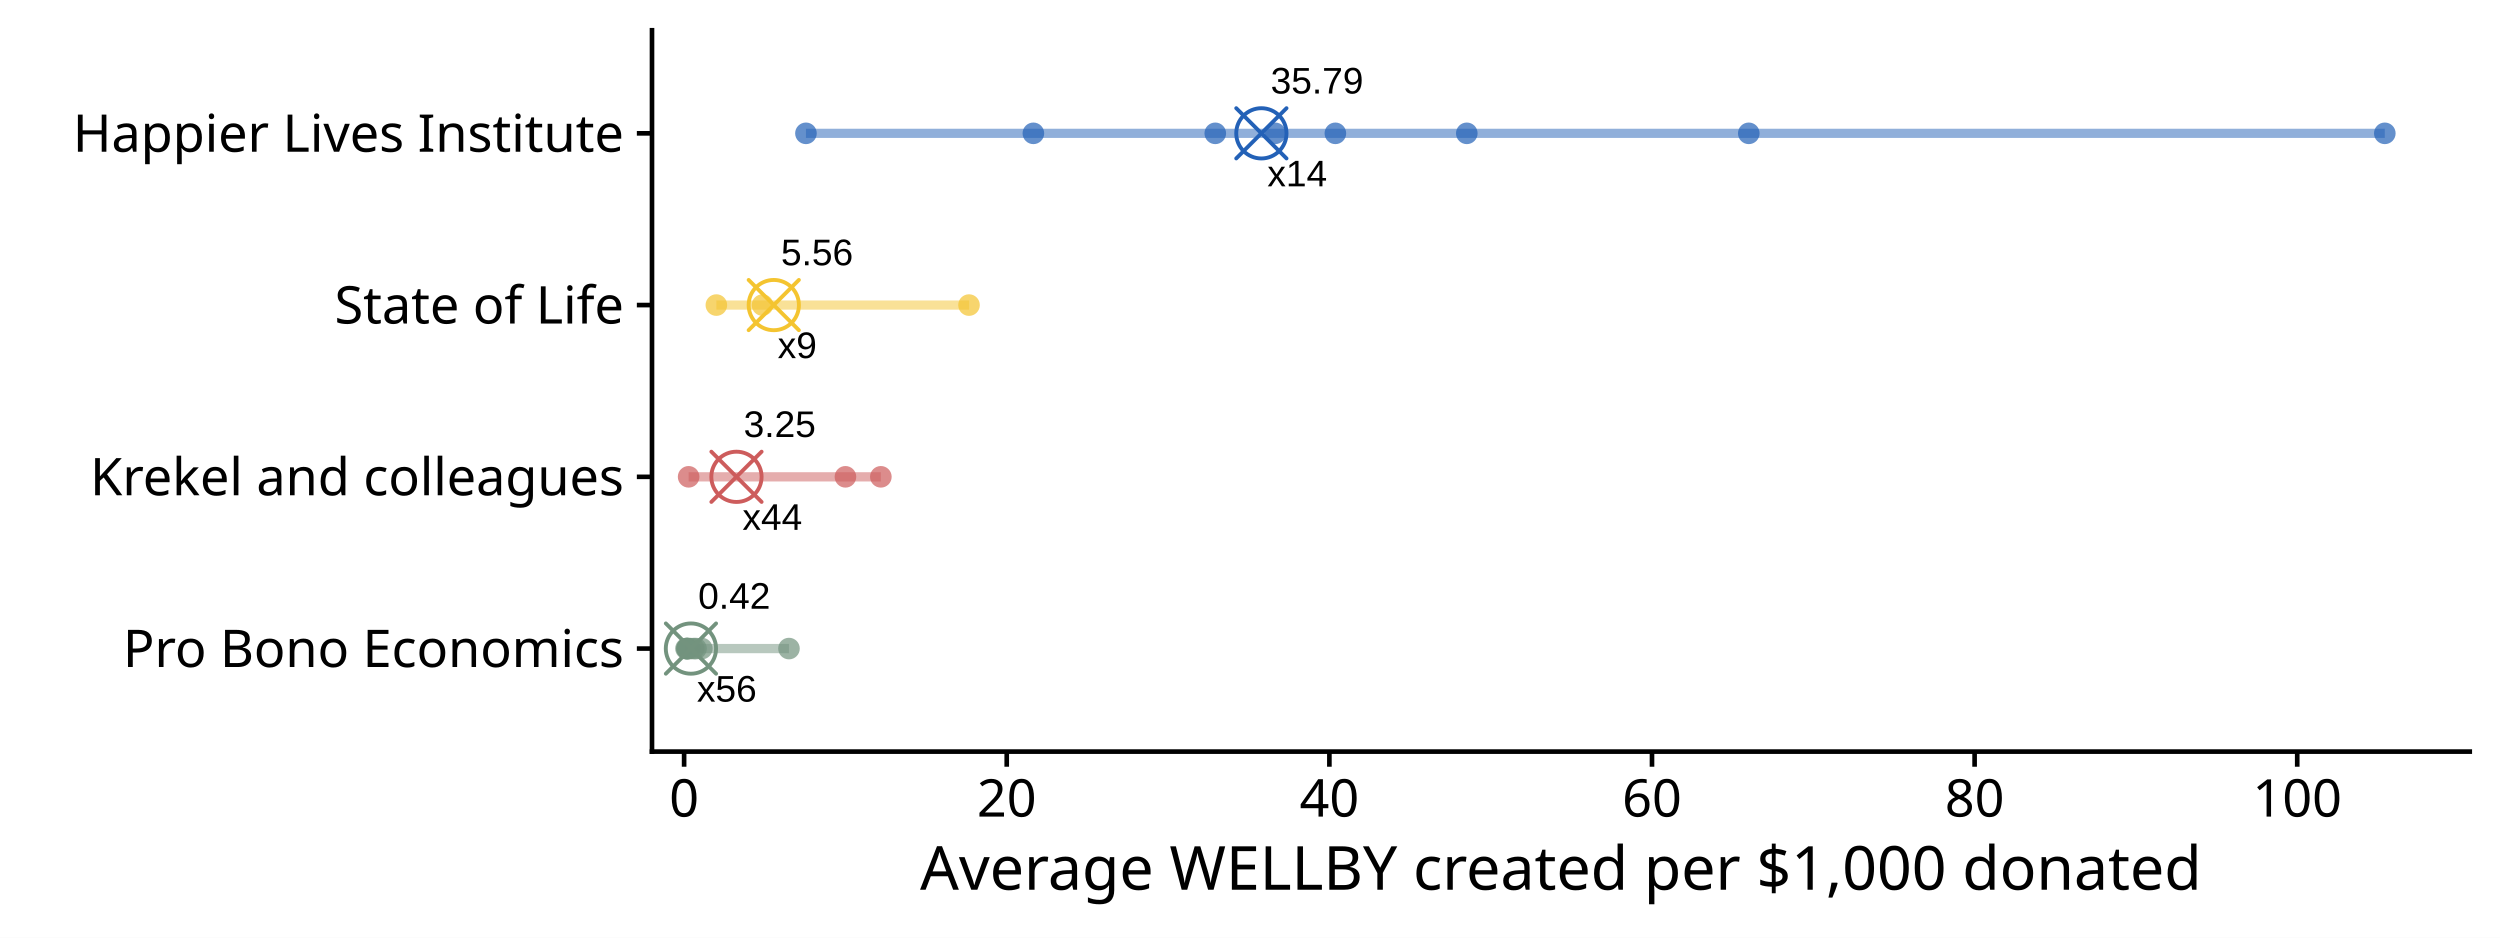
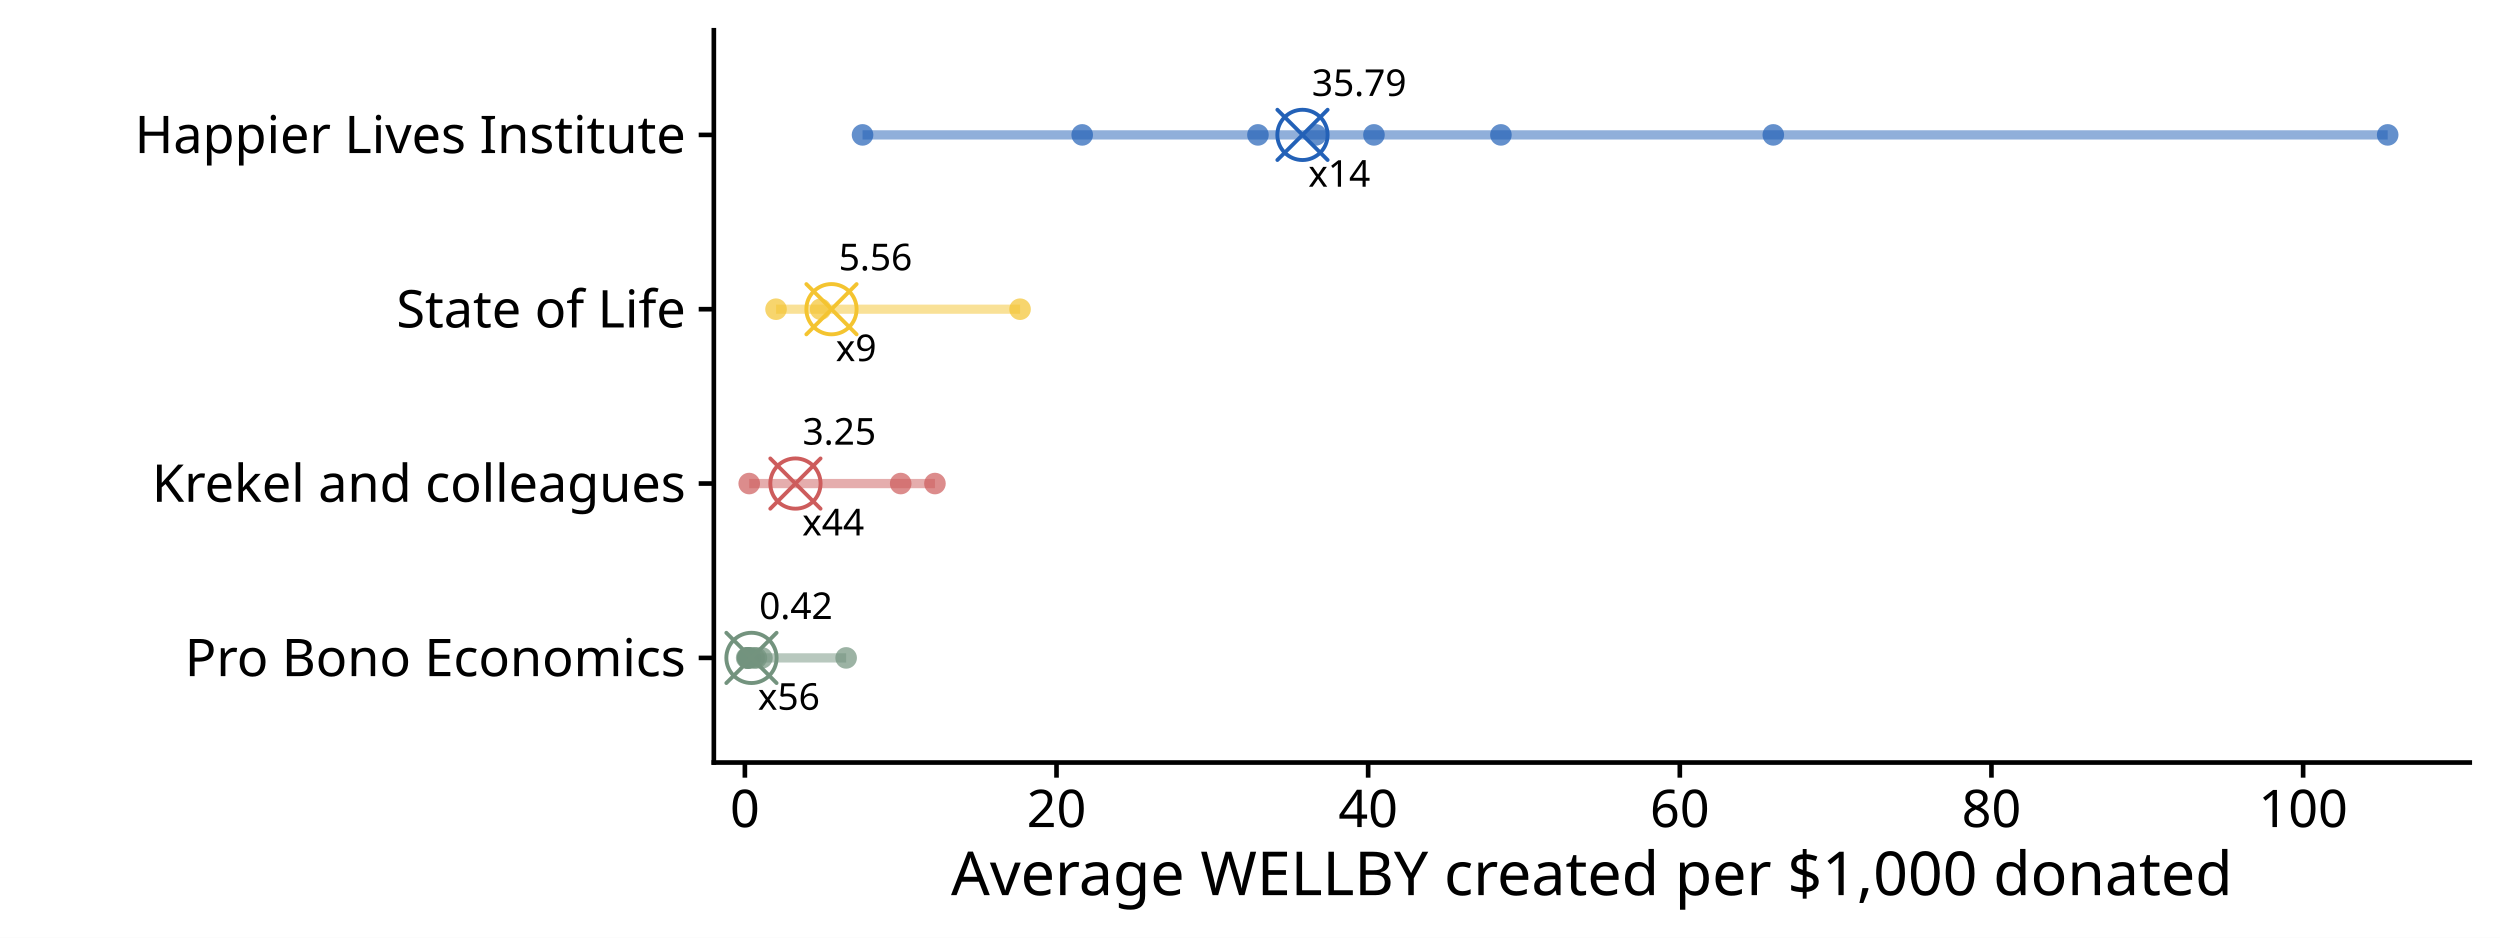
<svg xmlns="http://www.w3.org/2000/svg" role="img" aria-labelledby="evaluators_WBp1k-title" width="100%" viewBox="0 0 576.00 216.00">
  <g class="svglite">
    <defs>
      <style type="text/css">
    .svglite line, .svglite polyline, .svglite polygon, .svglite path, .svglite rect, .svglite circle {
      fill: none;
      stroke: #000000;
      stroke-linecap: round;
      stroke-linejoin: round;
      stroke-miterlimit: 10.00;
    }
    .svglite text {
      white-space: pre;
    }
    .svglite g.glyphgroup path {
      fill: inherit;
      stroke: none;
    }
  </style>
    </defs>
    <rect width="100%" height="100%" style="stroke: none; fill: #FFFFFF;" />
    <defs>
      <clipPath id="cpMC4wMHw1NzYuMDB8MC4wMHwyMTYuMDA=">
        <rect x="0.00" y="0.00" width="576.00" height="216.00" />
      </clipPath>
    </defs>
    <g clip-path="url(#cpMC4wMHw1NzYuMDB8MC4wMHwyMTYuMDA=)">
      <rect x="0.00" y="0.00" width="576.00" height="216.00" style="stroke-width: 1.07; stroke: none; fill: #FFFFFF;" />
    </g>
    <defs>
-       <clipPath id="cpMTUwLjIyfDU2OS4wM3w2Ljk3fDE3My4xNw==">
-         <rect x="150.22" y="6.97" width="418.81" height="166.20" />
+       <clipPath id="cpMTY0LjQ3fDU2OS4wM3w2Ljk3fDE3NS42OQ==">
+         <rect x="164.47" y="6.97" width="404.56" height="168.71" />
      </clipPath>
    </defs>
-     <g clip-path="url(#cpMTUwLjIyfDU2OS4wM3w2Ljk3fDE3My4xNw==)">
-       <rect x="150.22" y="6.97" width="418.81" height="166.20" style="stroke-width: 1.07; stroke: none; fill: #FFFFFF;" />
-       <circle cx="549.46" cy="30.72" r="2.49" style="stroke-width: 0.90; stroke: none; fill: #2361B7; fill-opacity: 0.70;" />
-       <circle cx="402.92" cy="30.72" r="2.49" style="stroke-width: 0.90; stroke: none; fill: #2361B7; fill-opacity: 0.70;" />
-       <circle cx="337.95" cy="30.72" r="2.49" style="stroke-width: 0.90; stroke: none; fill: #2361B7; fill-opacity: 0.70;" />
-       <circle cx="307.67" cy="30.72" r="2.49" style="stroke-width: 0.90; stroke: none; fill: #2361B7; fill-opacity: 0.70;" />
-       <circle cx="293.81" cy="30.72" r="2.49" style="stroke-width: 0.90; stroke: none; fill: #2361B7; fill-opacity: 0.70;" />
-       <circle cx="280.00" cy="30.72" r="2.49" style="stroke-width: 0.90; stroke: none; fill: #2361B7; fill-opacity: 0.70;" />
-       <circle cx="238.09" cy="30.72" r="2.49" style="stroke-width: 0.90; stroke: none; fill: #2361B7; fill-opacity: 0.70;" />
-       <circle cx="223.26" cy="70.29" r="2.49" style="stroke-width: 0.90; stroke: none; fill: #F4C430; fill-opacity: 0.70;" />
-       <circle cx="202.95" cy="109.86" r="2.49" style="stroke-width: 0.90; stroke: none; fill: #CD5C5C; fill-opacity: 0.70;" />
-       <circle cx="194.79" cy="109.86" r="2.49" style="stroke-width: 0.90; stroke: none; fill: #CD5C5C; fill-opacity: 0.70;" />
-       <circle cx="185.69" cy="30.72" r="2.49" style="stroke-width: 0.90; stroke: none; fill: #2361B7; fill-opacity: 0.70;" />
-       <circle cx="181.78" cy="149.43" r="2.49" style="stroke-width: 0.90; stroke: none; fill: #73937E; fill-opacity: 0.70;" />
-       <circle cx="175.69" cy="70.29" r="2.49" style="stroke-width: 0.90; stroke: none; fill: #F4C430; fill-opacity: 0.70;" />
-       <circle cx="165.05" cy="70.29" r="2.49" style="stroke-width: 0.90; stroke: none; fill: #F4C430; fill-opacity: 0.70;" />
-       <circle cx="161.70" cy="149.43" r="2.49" style="stroke-width: 0.90; stroke: none; fill: #73937E; fill-opacity: 0.70;" />
-       <circle cx="160.37" cy="149.43" r="2.49" style="stroke-width: 0.90; stroke: none; fill: #73937E; fill-opacity: 0.70;" />
-       <circle cx="159.84" cy="149.43" r="2.49" style="stroke-width: 0.90; stroke: none; fill: #73937E; fill-opacity: 0.70;" />
-       <circle cx="158.98" cy="149.43" r="2.49" style="stroke-width: 0.90; stroke: none; fill: #73937E; fill-opacity: 0.70;" />
-       <circle cx="158.66" cy="109.86" r="2.49" style="stroke-width: 0.90; stroke: none; fill: #CD5C5C; fill-opacity: 0.70;" />
-       <circle cx="158.44" cy="149.43" r="2.49" style="stroke-width: 0.90; stroke: none; fill: #73937E; fill-opacity: 0.70;" />
-       <circle cx="158.32" cy="149.43" r="2.49" style="stroke-width: 0.90; stroke: none; fill: #73937E; fill-opacity: 0.70;" />
-       <circle cx="158.32" cy="149.43" r="2.49" style="stroke-width: 0.90; stroke: none; fill: #73937E; fill-opacity: 0.70;" />
-       <circle cx="158.28" cy="149.43" r="2.49" style="stroke-width: 0.90; stroke: none; fill: #73937E; fill-opacity: 0.70;" />
-       <circle cx="158.05" cy="149.43" r="2.49" style="stroke-width: 0.90; stroke: none; fill: #73937E; fill-opacity: 0.70;" />
-       <line x1="185.69" y1="30.72" x2="549.46" y2="30.72" style="stroke-width: 2.13; stroke: #2361B7; stroke-opacity: 0.50; stroke-linecap: butt;" />
-       <line x1="165.05" y1="70.29" x2="223.26" y2="70.29" style="stroke-width: 2.13; stroke: #F4C430; stroke-opacity: 0.50; stroke-linecap: butt;" />
-       <line x1="158.66" y1="109.86" x2="202.95" y2="109.86" style="stroke-width: 2.13; stroke: #CD5C5C; stroke-opacity: 0.50; stroke-linecap: butt;" />
-       <line x1="158.05" y1="149.43" x2="181.78" y2="149.43" style="stroke-width: 2.13; stroke: #73937E; stroke-opacity: 0.50; stroke-linecap: butt;" />
-       <circle cx="290.62" cy="30.72" r="5.79" style="stroke-width: 0.90; stroke: #2361B7;" />
-       <line x1="284.83" y1="36.50" x2="296.41" y2="24.93" style="stroke-width: 0.90; stroke: #2361B7;" />
-       <line x1="284.83" y1="24.93" x2="296.41" y2="36.50" style="stroke-width: 0.90; stroke: #2361B7;" />
-       <circle cx="178.28" cy="70.29" r="5.79" style="stroke-width: 0.90; stroke: #F4C430;" />
-       <line x1="172.49" y1="76.07" x2="184.06" y2="64.50" style="stroke-width: 0.90; stroke: #F4C430;" />
-       <line x1="172.49" y1="64.50" x2="184.06" y2="76.07" style="stroke-width: 0.90; stroke: #F4C430;" />
-       <circle cx="169.68" cy="109.86" r="5.79" style="stroke-width: 0.90; stroke: #CD5C5C;" />
-       <line x1="163.90" y1="115.64" x2="175.47" y2="104.07" style="stroke-width: 0.90; stroke: #CD5C5C;" />
-       <line x1="163.90" y1="104.07" x2="175.47" y2="115.64" style="stroke-width: 0.90; stroke: #CD5C5C;" />
-       <circle cx="159.19" cy="149.43" r="5.79" style="stroke-width: 0.90; stroke: #73937E;" />
-       <line x1="153.41" y1="155.22" x2="164.98" y2="143.64" style="stroke-width: 0.90; stroke: #73937E;" />
-       <line x1="153.41" y1="143.64" x2="164.98" y2="155.22" style="stroke-width: 0.90; stroke: #73937E;" />
-       <text x="292.76" y="21.55" style="font-size: 8.54px; font-family: &quot;Arial&quot;;" textLength="21.38px" lengthAdjust="spacingAndGlyphs">35.79</text>
-       <text x="179.94" y="61.12" style="font-size: 8.54px; font-family: &quot;Arial&quot;;" textLength="16.62px" lengthAdjust="spacingAndGlyphs">5.56</text>
-       <text x="171.34" y="100.69" style="font-size: 8.54px; font-family: &quot;Arial&quot;;" textLength="16.62px" lengthAdjust="spacingAndGlyphs">3.25</text>
-       <text x="160.86" y="140.26" style="font-size: 8.54px; font-family: &quot;Arial&quot;;" textLength="16.62px" lengthAdjust="spacingAndGlyphs">0.42</text>
-       <text x="292.00" y="42.94" style="font-size: 8.54px; font-family: &quot;Arial&quot;;" textLength="13.77px" lengthAdjust="spacingAndGlyphs">x14</text>
-       <text x="179.18" y="82.51" style="font-size: 8.54px; font-family: &quot;Arial&quot;;" textLength="9.02px" lengthAdjust="spacingAndGlyphs">x9</text>
-       <text x="171.06" y="122.08" style="font-size: 8.54px; font-family: &quot;Arial&quot;;" textLength="13.77px" lengthAdjust="spacingAndGlyphs">x44</text>
-       <text x="160.57" y="161.66" style="font-size: 8.54px; font-family: &quot;Arial&quot;;" textLength="13.77px" lengthAdjust="spacingAndGlyphs">x56</text>
+     <g clip-path="url(#cpMTY0LjQ3fDU2OS4wM3w2Ljk3fDE3NS42OQ==)">
+       <rect x="164.47" y="6.97" width="404.56" height="168.71" style="stroke-width: 1.07; stroke: none; fill: #FFFFFF;" />
+       <circle cx="550.12" cy="31.08" r="2.49" style="stroke-width: 0.90; stroke: none; fill: #2361B7; fill-opacity: 0.70;" />
+       <circle cx="408.57" cy="31.08" r="2.49" style="stroke-width: 0.90; stroke: none; fill: #2361B7; fill-opacity: 0.70;" />
+       <circle cx="345.81" cy="31.08" r="2.49" style="stroke-width: 0.90; stroke: none; fill: #2361B7; fill-opacity: 0.70;" />
+       <circle cx="316.56" cy="31.08" r="2.49" style="stroke-width: 0.90; stroke: none; fill: #2361B7; fill-opacity: 0.70;" />
+       <circle cx="303.17" cy="31.08" r="2.49" style="stroke-width: 0.90; stroke: none; fill: #2361B7; fill-opacity: 0.70;" />
+       <circle cx="289.83" cy="31.08" r="2.49" style="stroke-width: 0.90; stroke: none; fill: #2361B7; fill-opacity: 0.70;" />
+       <circle cx="249.34" cy="31.08" r="2.49" style="stroke-width: 0.90; stroke: none; fill: #2361B7; fill-opacity: 0.70;" />
+       <circle cx="235.02" cy="71.24" r="2.49" style="stroke-width: 0.90; stroke: none; fill: #F4C430; fill-opacity: 0.70;" />
+       <circle cx="215.41" cy="111.41" r="2.49" style="stroke-width: 0.90; stroke: none; fill: #CD5C5C; fill-opacity: 0.70;" />
+       <circle cx="207.52" cy="111.41" r="2.49" style="stroke-width: 0.90; stroke: none; fill: #CD5C5C; fill-opacity: 0.70;" />
+       <circle cx="198.73" cy="31.08" r="2.49" style="stroke-width: 0.90; stroke: none; fill: #2361B7; fill-opacity: 0.70;" />
+       <circle cx="194.95" cy="151.58" r="2.49" style="stroke-width: 0.90; stroke: none; fill: #73937E; fill-opacity: 0.70;" />
+       <circle cx="189.07" cy="71.24" r="2.49" style="stroke-width: 0.90; stroke: none; fill: #F4C430; fill-opacity: 0.70;" />
+       <circle cx="178.80" cy="71.24" r="2.49" style="stroke-width: 0.90; stroke: none; fill: #F4C430; fill-opacity: 0.70;" />
+       <circle cx="175.55" cy="151.58" r="2.49" style="stroke-width: 0.90; stroke: none; fill: #73937E; fill-opacity: 0.70;" />
+       <circle cx="174.27" cy="151.58" r="2.49" style="stroke-width: 0.90; stroke: none; fill: #73937E; fill-opacity: 0.70;" />
+       <circle cx="173.76" cy="151.58" r="2.49" style="stroke-width: 0.90; stroke: none; fill: #73937E; fill-opacity: 0.70;" />
+       <circle cx="172.93" cy="151.58" r="2.49" style="stroke-width: 0.90; stroke: none; fill: #73937E; fill-opacity: 0.70;" />
+       <circle cx="172.62" cy="111.41" r="2.49" style="stroke-width: 0.90; stroke: none; fill: #CD5C5C; fill-opacity: 0.70;" />
+       <circle cx="172.41" cy="151.58" r="2.49" style="stroke-width: 0.90; stroke: none; fill: #73937E; fill-opacity: 0.70;" />
+       <circle cx="172.30" cy="151.58" r="2.49" style="stroke-width: 0.90; stroke: none; fill: #73937E; fill-opacity: 0.70;" />
+       <circle cx="172.29" cy="151.58" r="2.49" style="stroke-width: 0.90; stroke: none; fill: #73937E; fill-opacity: 0.70;" />
+       <circle cx="172.26" cy="151.58" r="2.49" style="stroke-width: 0.90; stroke: none; fill: #73937E; fill-opacity: 0.70;" />
+       <circle cx="172.03" cy="151.58" r="2.49" style="stroke-width: 0.90; stroke: none; fill: #73937E; fill-opacity: 0.70;" />
+       <line x1="198.73" y1="31.08" x2="550.12" y2="31.08" style="stroke-width: 2.13; stroke: #2361B7; stroke-opacity: 0.50; stroke-linecap: butt;" />
+       <line x1="178.80" y1="71.24" x2="235.02" y2="71.24" style="stroke-width: 2.13; stroke: #F4C430; stroke-opacity: 0.50; stroke-linecap: butt;" />
+       <line x1="172.62" y1="111.41" x2="215.41" y2="111.41" style="stroke-width: 2.13; stroke: #CD5C5C; stroke-opacity: 0.50; stroke-linecap: butt;" />
+       <line x1="172.03" y1="151.58" x2="194.95" y2="151.58" style="stroke-width: 2.13; stroke: #73937E; stroke-opacity: 0.50; stroke-linecap: butt;" />
+       <circle cx="300.09" cy="31.08" r="5.79" style="stroke-width: 0.90; stroke: #2361B7;" />
+       <line x1="294.31" y1="36.86" x2="305.88" y2="25.29" style="stroke-width: 0.90; stroke: #2361B7;" />
+       <line x1="294.31" y1="25.29" x2="305.88" y2="36.86" style="stroke-width: 0.90; stroke: #2361B7;" />
+       <circle cx="191.57" cy="71.24" r="5.79" style="stroke-width: 0.90; stroke: #F4C430;" />
+       <line x1="185.79" y1="77.03" x2="197.36" y2="65.46" style="stroke-width: 0.90; stroke: #F4C430;" />
+       <line x1="185.79" y1="65.46" x2="197.36" y2="77.03" style="stroke-width: 0.90; stroke: #F4C430;" />
+       <circle cx="183.27" cy="111.41" r="5.79" style="stroke-width: 0.90; stroke: #CD5C5C;" />
+       <line x1="177.48" y1="117.20" x2="189.05" y2="105.63" style="stroke-width: 0.90; stroke: #CD5C5C;" />
+       <line x1="177.48" y1="105.63" x2="189.05" y2="117.20" style="stroke-width: 0.90; stroke: #CD5C5C;" />
+       <circle cx="173.14" cy="151.58" r="5.79" style="stroke-width: 0.90; stroke: #73937E;" />
+       <line x1="167.35" y1="157.37" x2="178.92" y2="145.80" style="stroke-width: 0.90; stroke: #73937E;" />
+       <line x1="167.35" y1="145.80" x2="178.92" y2="157.37" style="stroke-width: 0.90; stroke: #73937E;" />
+       <text x="302.24" y="22.11" style="font-size: 8.54px; font-family: &quot;Montserrat&quot;, sans-serif;" textLength="21.50px" lengthAdjust="spacingAndGlyphs">35.79</text>
+       <text x="193.24" y="62.28" style="font-size: 8.54px; font-family: &quot;Montserrat&quot;, sans-serif;" textLength="16.67px" lengthAdjust="spacingAndGlyphs">5.56</text>
+       <text x="184.90" y="102.45" style="font-size: 8.54px; font-family: &quot;Montserrat&quot;, sans-serif;" textLength="16.38px" lengthAdjust="spacingAndGlyphs">3.25</text>
+       <text x="174.91" y="142.62" style="font-size: 8.54px; font-family: &quot;Montserrat&quot;, sans-serif;" textLength="17.72px" lengthAdjust="spacingAndGlyphs">0.42</text>
+       <text x="301.42" y="43.03" style="font-size: 8.54px; font-family: &quot;Montserrat&quot;, sans-serif;" textLength="13.33px" lengthAdjust="spacingAndGlyphs">x14</text>
+       <text x="192.55" y="83.20" style="font-size: 8.54px; font-family: &quot;Montserrat&quot;, sans-serif;" textLength="9.77px" lengthAdjust="spacingAndGlyphs">x9</text>
+       <text x="184.82" y="123.37" style="font-size: 8.54px; font-family: &quot;Montserrat&quot;, sans-serif;" textLength="15.58px" lengthAdjust="spacingAndGlyphs">x44</text>
+       <text x="174.60" y="163.54" style="font-size: 8.54px; font-family: &quot;Montserrat&quot;, sans-serif;" textLength="14.59px" lengthAdjust="spacingAndGlyphs">x56</text>
    </g>
    <g clip-path="url(#cpMC4wMHw1NzYuMDB8MC4wMHwyMTYuMDA=)">
-       <polyline points="150.22,173.17 150.22,6.97 " style="stroke-width: 1.07; stroke-linecap: square;" />
-       <text x="143.74" y="153.68" text-anchor="end" style="font-size: 12.00px; font-family: &quot;Avenir&quot;;" textLength="110.67px" lengthAdjust="spacingAndGlyphs">Pro Bono Economics</text>
-       <text x="143.74" y="114.11" text-anchor="end" style="font-size: 12.00px; font-family: &quot;Avenir&quot;;" textLength="117.58px" lengthAdjust="spacingAndGlyphs">Krekel and colleagues</text>
-       <text x="143.74" y="74.54" text-anchor="end" style="font-size: 12.00px; font-family: &quot;Avenir&quot;;" textLength="63.98px" lengthAdjust="spacingAndGlyphs">State of Life</text>
-       <text x="143.74" y="34.96" text-anchor="end" style="font-size: 12.00px; font-family: &quot;Avenir&quot;;" textLength="119.34px" lengthAdjust="spacingAndGlyphs">Happier Lives Institute</text>
-       <polyline points="146.73,149.43 150.22,149.43 " style="stroke-width: 1.07; stroke-linecap: butt;" />
-       <polyline points="146.73,109.86 150.22,109.86 " style="stroke-width: 1.07; stroke-linecap: butt;" />
-       <polyline points="146.73,70.29 150.22,70.29 " style="stroke-width: 1.07; stroke-linecap: butt;" />
-       <polyline points="146.73,30.72 150.22,30.72 " style="stroke-width: 1.07; stroke-linecap: butt;" />
-       <polyline points="150.22,173.17 569.03,173.17 " style="stroke-width: 1.07; stroke-linecap: square;" />
-       <polyline points="157.62,176.66 157.62,173.17 " style="stroke-width: 1.07; stroke-linecap: butt;" />
-       <polyline points="231.95,176.66 231.95,173.17 " style="stroke-width: 1.07; stroke-linecap: butt;" />
-       <polyline points="306.29,176.66 306.29,173.17 " style="stroke-width: 1.07; stroke-linecap: butt;" />
-       <polyline points="380.62,176.66 380.62,173.17 " style="stroke-width: 1.07; stroke-linecap: butt;" />
-       <polyline points="454.95,176.66 454.95,173.17 " style="stroke-width: 1.07; stroke-linecap: butt;" />
-       <polyline points="529.28,176.66 529.28,173.17 " style="stroke-width: 1.07; stroke-linecap: butt;" />
-       <text x="157.62" y="188.14" text-anchor="middle" style="font-size: 12.00px; font-family: &quot;Avenir&quot;;" textLength="6.67px" lengthAdjust="spacingAndGlyphs">0</text>
-       <text x="231.95" y="188.14" text-anchor="middle" style="font-size: 12.00px; font-family: &quot;Avenir&quot;;" textLength="13.34px" lengthAdjust="spacingAndGlyphs">20</text>
-       <text x="306.29" y="188.14" text-anchor="middle" style="font-size: 12.00px; font-family: &quot;Avenir&quot;;" textLength="13.34px" lengthAdjust="spacingAndGlyphs">40</text>
-       <text x="380.62" y="188.14" text-anchor="middle" style="font-size: 12.00px; font-family: &quot;Avenir&quot;;" textLength="13.34px" lengthAdjust="spacingAndGlyphs">60</text>
-       <text x="454.95" y="188.14" text-anchor="middle" style="font-size: 12.00px; font-family: &quot;Avenir&quot;;" textLength="13.34px" lengthAdjust="spacingAndGlyphs">80</text>
-       <text x="529.28" y="188.14" text-anchor="middle" style="font-size: 12.00px; font-family: &quot;Avenir&quot;;" textLength="20.02px" lengthAdjust="spacingAndGlyphs">100</text>
-       <text x="359.62" y="204.99" text-anchor="middle" style="font-size: 14.00px; font-family: &quot;Avenir&quot;;" textLength="287.72px" lengthAdjust="spacingAndGlyphs">Average WELLBY created per $1,000 donated</text>
+       <polyline points="164.47,175.69 164.47,6.97 " style="stroke-width: 1.07; stroke-linecap: square;" />
+       <text x="157.99" y="155.78" text-anchor="end" style="font-size: 12.00px; font-family: &quot;Montserrat&quot;, sans-serif;" textLength="125.34px" lengthAdjust="spacingAndGlyphs">Pro Bono Economics</text>
+       <text x="157.99" y="115.61" text-anchor="end" style="font-size: 12.00px; font-family: &quot;Montserrat&quot;, sans-serif;" textLength="131.55px" lengthAdjust="spacingAndGlyphs">Krekel and colleagues</text>
+       <text x="157.99" y="75.44" text-anchor="end" style="font-size: 12.00px; font-family: &quot;Montserrat&quot;, sans-serif;" textLength="70.59px" lengthAdjust="spacingAndGlyphs">State of Life</text>
+       <text x="157.99" y="35.27" text-anchor="end" style="font-size: 12.00px; font-family: &quot;Montserrat&quot;, sans-serif;" textLength="134.94px" lengthAdjust="spacingAndGlyphs">Happier Lives Institute</text>
+       <polyline points="160.98,151.58 164.47,151.58 " style="stroke-width: 1.07; stroke-linecap: butt;" />
+       <polyline points="160.98,111.41 164.47,111.41 " style="stroke-width: 1.07; stroke-linecap: butt;" />
+       <polyline points="160.98,71.24 164.47,71.24 " style="stroke-width: 1.07; stroke-linecap: butt;" />
+       <polyline points="160.98,31.08 164.47,31.08 " style="stroke-width: 1.07; stroke-linecap: butt;" />
+       <polyline points="164.47,175.69 569.03,175.69 " style="stroke-width: 1.07; stroke-linecap: square;" />
+       <polyline points="171.62,179.17 171.62,175.69 " style="stroke-width: 1.07; stroke-linecap: butt;" />
+       <polyline points="243.42,179.17 243.42,175.69 " style="stroke-width: 1.07; stroke-linecap: butt;" />
+       <polyline points="315.22,179.17 315.22,175.69 " style="stroke-width: 1.07; stroke-linecap: butt;" />
+       <polyline points="387.03,179.17 387.03,175.69 " style="stroke-width: 1.07; stroke-linecap: butt;" />
+       <polyline points="458.83,179.17 458.83,175.69 " style="stroke-width: 1.07; stroke-linecap: butt;" />
+       <polyline points="530.64,179.17 530.64,175.69 " style="stroke-width: 1.07; stroke-linecap: butt;" />
+       <text x="171.62" y="190.56" text-anchor="middle" style="font-size: 12.00px; font-family: &quot;Montserrat&quot;, sans-serif;" textLength="7.94px" lengthAdjust="spacingAndGlyphs">0</text>
+       <text x="243.42" y="190.56" text-anchor="middle" style="font-size: 12.00px; font-family: &quot;Montserrat&quot;, sans-serif;" textLength="14.72px" lengthAdjust="spacingAndGlyphs">20</text>
+       <text x="315.22" y="190.56" text-anchor="middle" style="font-size: 12.00px; font-family: &quot;Montserrat&quot;, sans-serif;" textLength="15.88px" lengthAdjust="spacingAndGlyphs">40</text>
+       <text x="387.03" y="190.56" text-anchor="middle" style="font-size: 12.00px; font-family: &quot;Montserrat&quot;, sans-serif;" textLength="15.25px" lengthAdjust="spacingAndGlyphs">60</text>
+       <text x="458.83" y="190.56" text-anchor="middle" style="font-size: 12.00px; font-family: &quot;Montserrat&quot;, sans-serif;" textLength="15.59px" lengthAdjust="spacingAndGlyphs">80</text>
+       <text x="530.64" y="190.56" text-anchor="middle" style="font-size: 12.00px; font-family: &quot;Montserrat&quot;, sans-serif;" textLength="20.20px" lengthAdjust="spacingAndGlyphs">100</text>
+       <text x="366.75" y="206.24" text-anchor="middle" style="font-size: 14.00px; font-family: &quot;Montserrat&quot;, sans-serif;" textLength="315.80px" lengthAdjust="spacingAndGlyphs">Average WELLBY created per $1,000 donated</text>
    </g>
  </g>
</svg>
